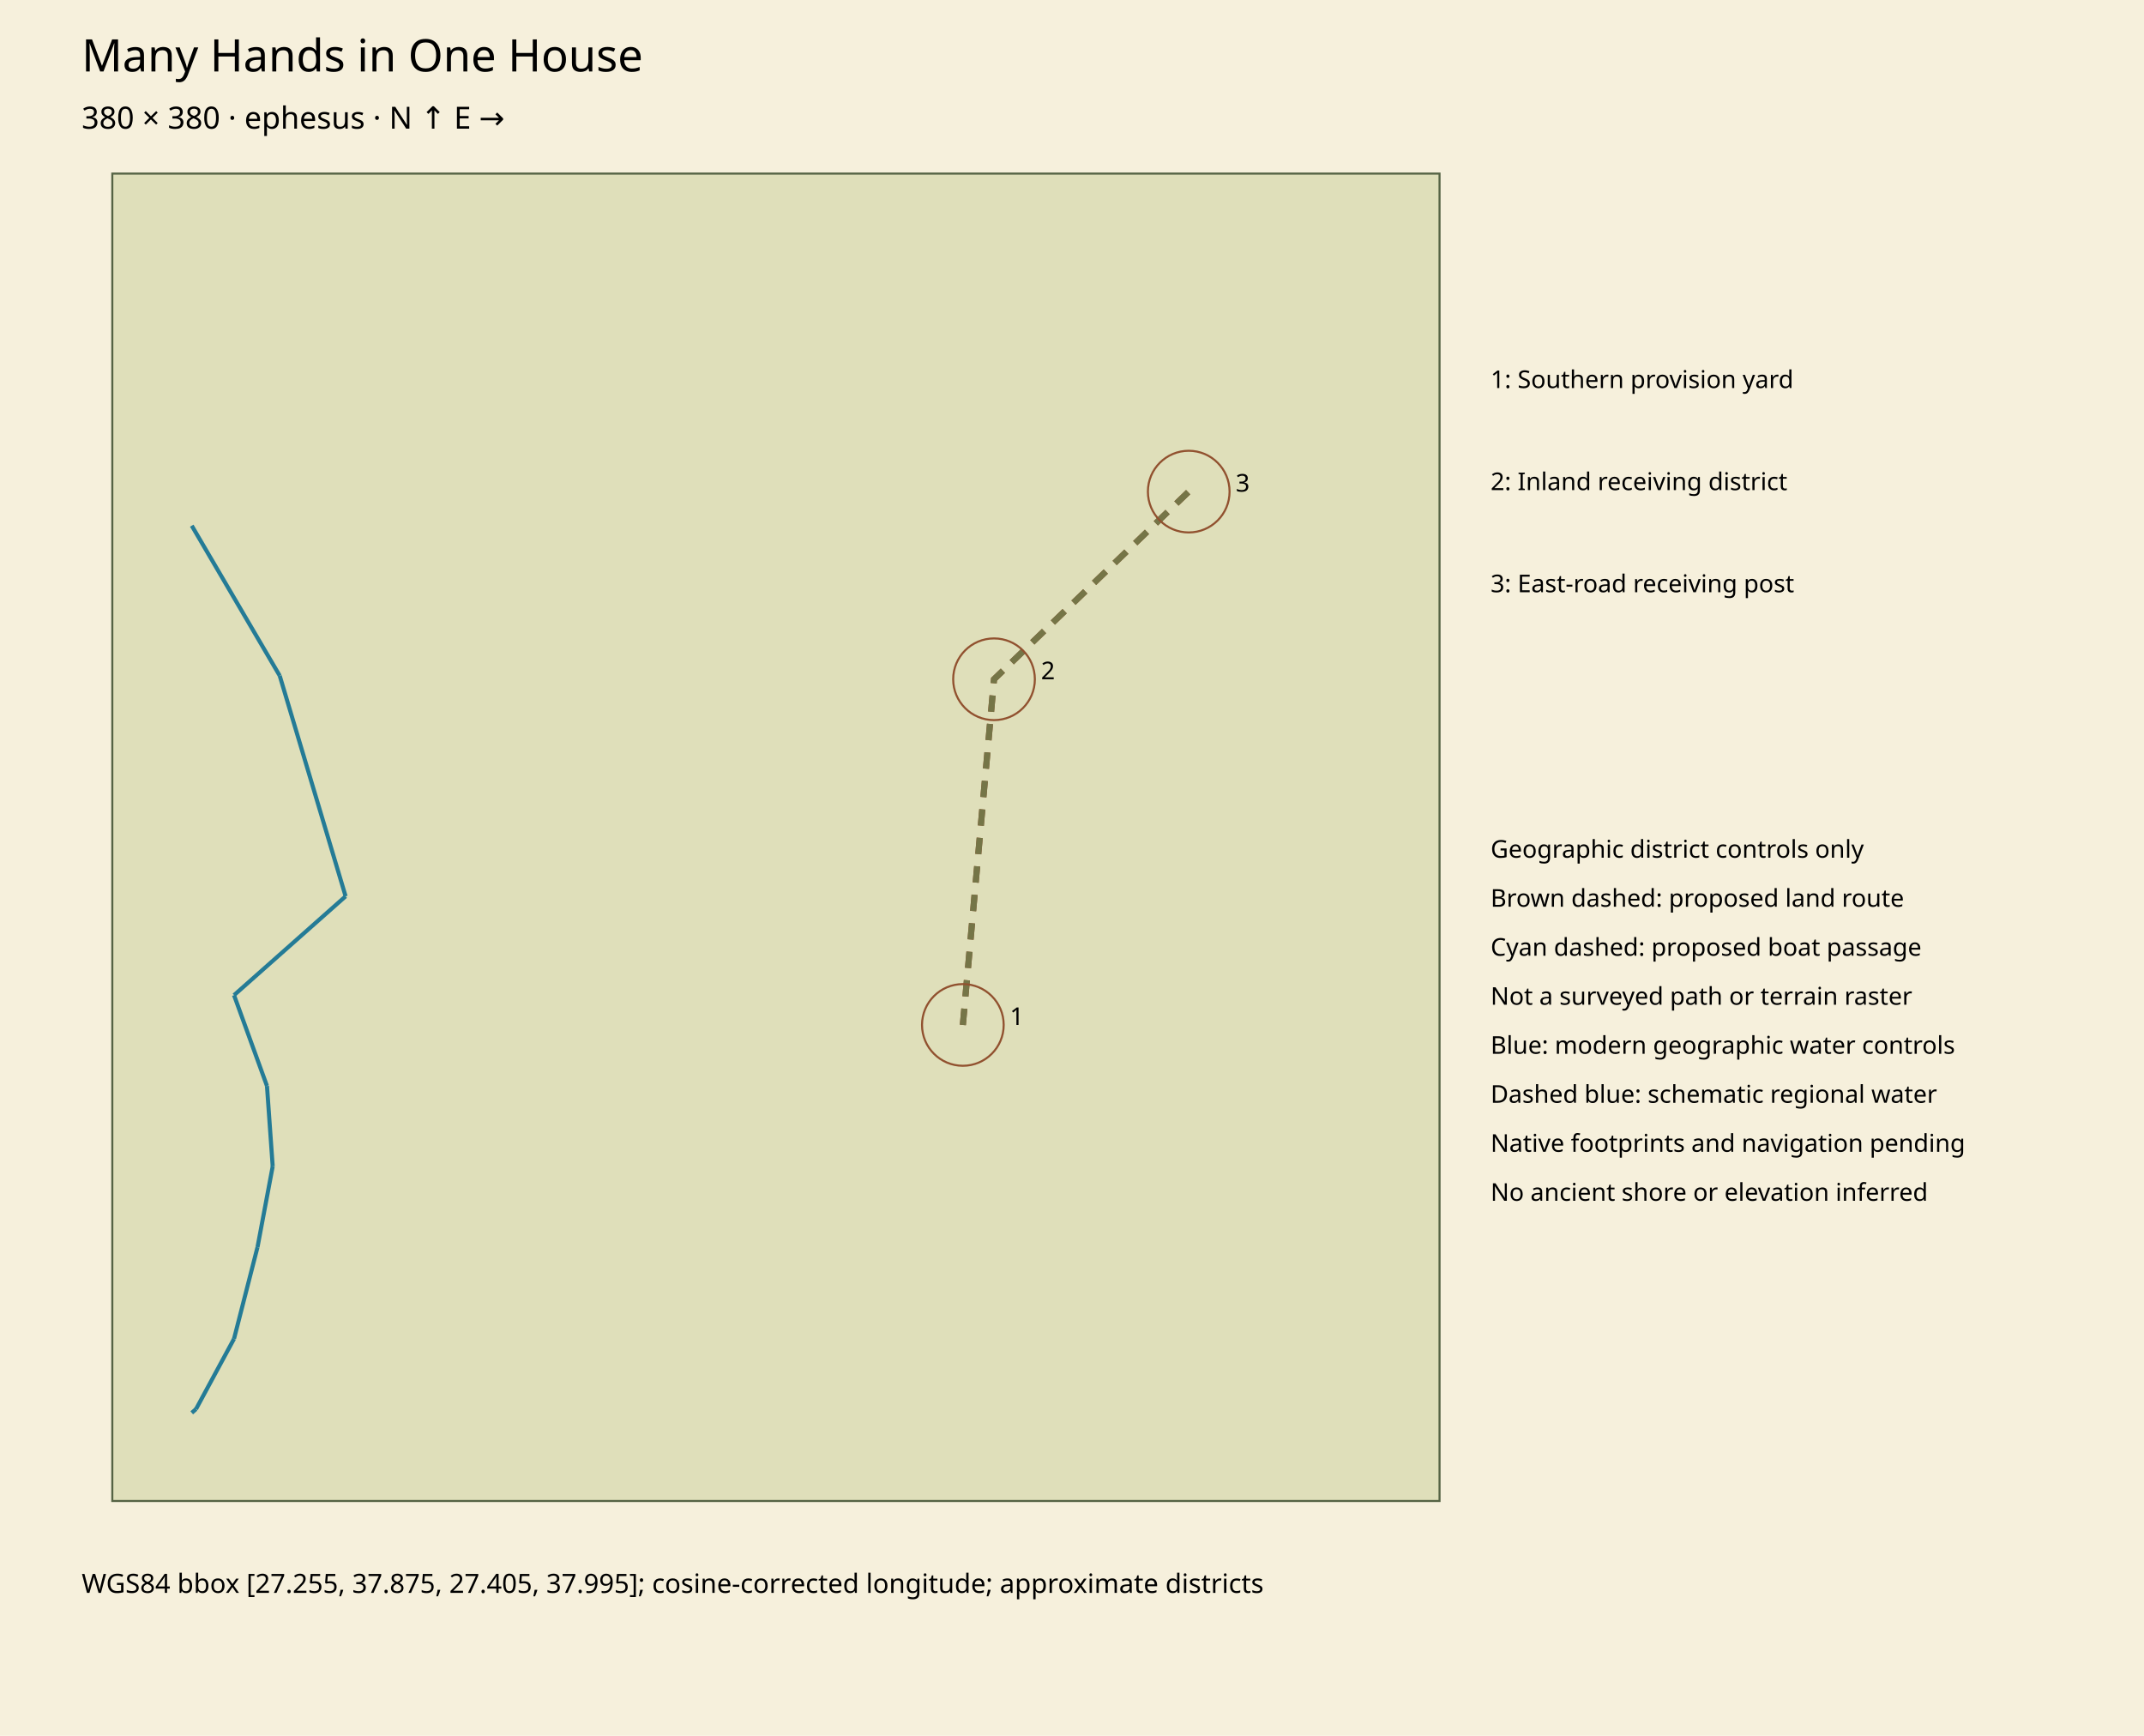
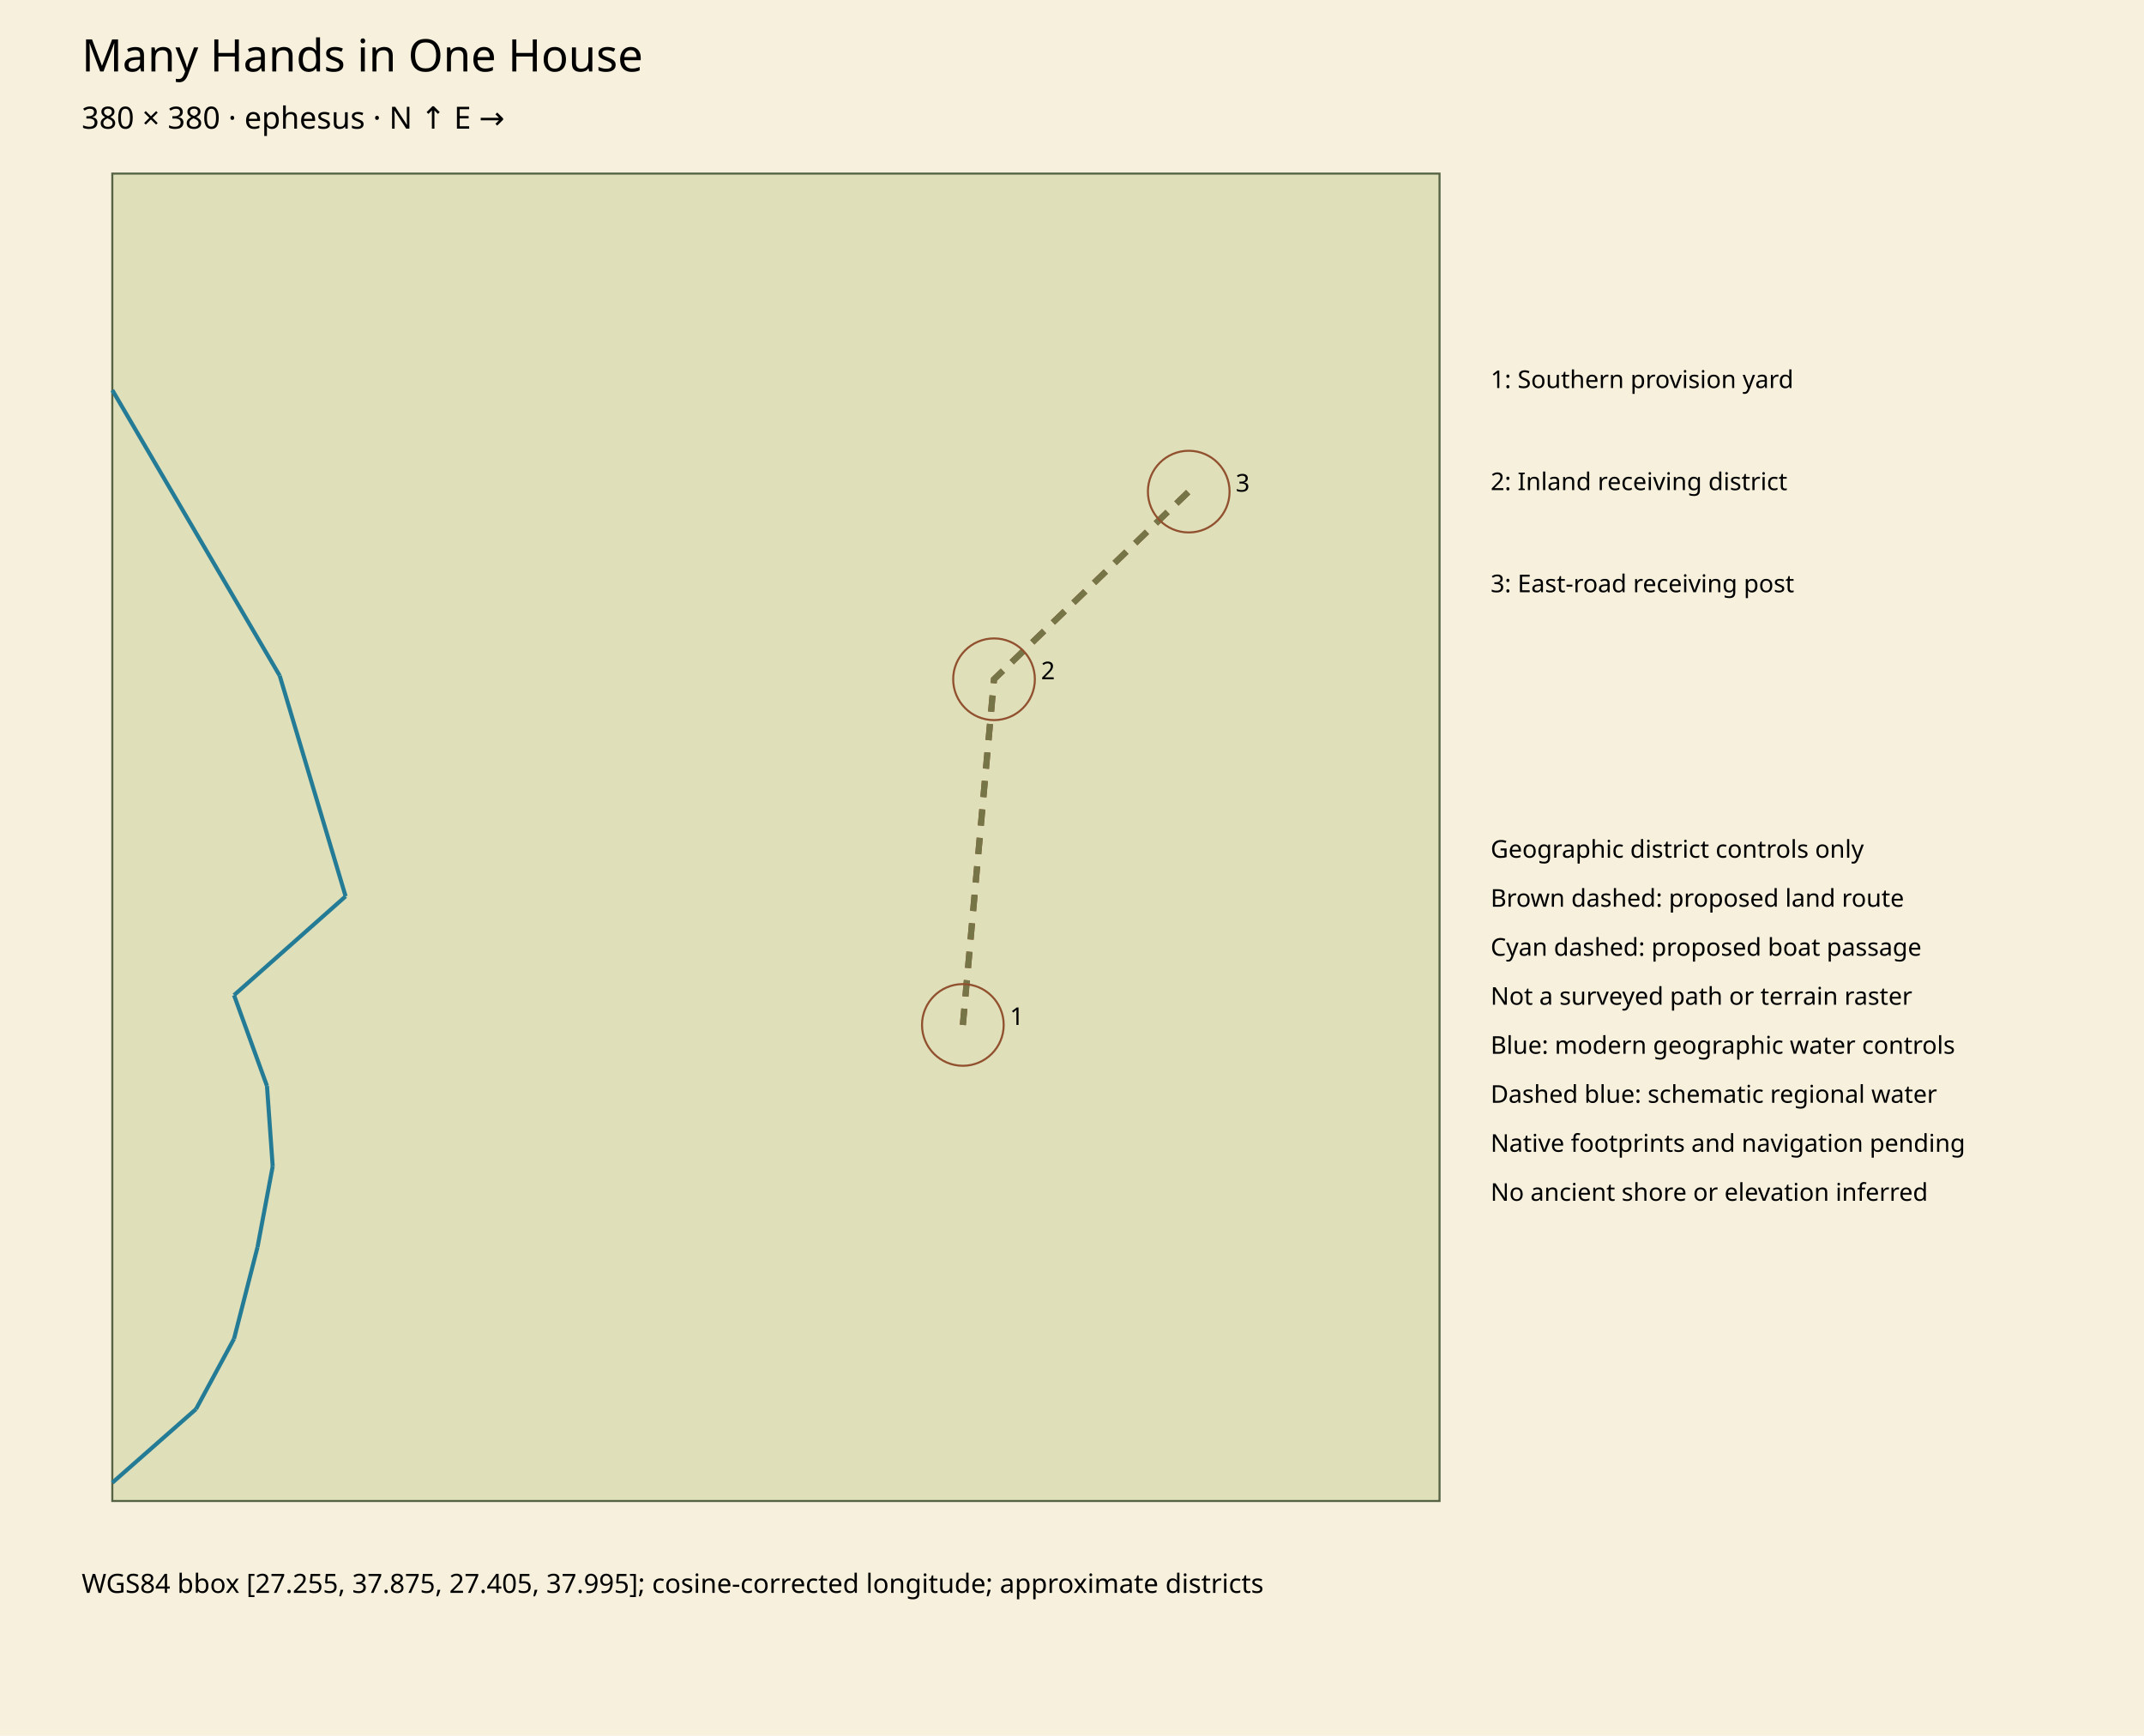
<svg xmlns="http://www.w3.org/2000/svg" viewBox="0 0 1050 850" role="img" aria-label="Many Hands in One House geographic districts">
  <rect width="1050" height="850" fill="#f6f0dc" />
  <rect x="55" y="85" width="650" height="650" fill="#dfdfba" stroke="#556344" />
  <text x="40" y="35" font-family="sans-serif" font-size="22">Many Hands in One House</text>
  <text x="40" y="63" font-family="sans-serif" font-size="15">380 × 380 · ephesus · N ↑ E →</text>
-   <polyline points="93.91,257.41 136.98,330.87" fill="none" stroke="#247b96" stroke-width="2" />
+   <polyline points="55.00,191.01 136.98,330.87" fill="none" stroke="#247b96" stroke-width="2" />
  <polyline points="136.98,330.87 169.26,438.90" fill="none" stroke="#247b96" stroke-width="2" />
  <polyline points="169.26,438.90 114.61,487.31" fill="none" stroke="#247b96" stroke-width="2" />
  <polyline points="114.61,487.31 130.75,531.78" fill="none" stroke="#247b96" stroke-width="2" />
  <polyline points="130.75,531.78 133.55,571.15" fill="none" stroke="#247b96" stroke-width="2" />
  <polyline points="133.55,571.15 126.11,610.71" fill="none" stroke="#247b96" stroke-width="2" />
  <polyline points="126.11,610.71 114.61,655.58" fill="none" stroke="#247b96" stroke-width="2" />
  <polyline points="114.61,655.58 95.99,690.01" fill="none" stroke="#247b96" stroke-width="2" />
-   <polyline points="95.99,690.01 93.91,691.83" fill="none" stroke="#247b96" stroke-width="2" />
+   <polyline points="95.99,690.01 55.00,726.06" fill="none" stroke="#247b96" stroke-width="2" />
  <polyline data-corridor="main" points="471.55,501.89 486.81,332.62 582.17,240.73" fill="none" stroke="#91512f" stroke-width="3" stroke-dasharray="8 6" />
  <polyline data-corridor="relief" points="471.55,501.89 486.81,332.62 582.17,240.73" fill="none" stroke="#757547" stroke-width="3" stroke-dasharray="8 6" />
  <circle cx="471.55" cy="501.89" r="20" fill="none" stroke="#91512f" />
  <text x="494.55" y="501.89" font-family="sans-serif">1</text>
  <text x="730" y="190" font-family="sans-serif" font-size="12">1: Southern provision yard</text>
  <circle cx="486.81" cy="332.62" r="20" fill="none" stroke="#91512f" />
  <text x="509.81" y="332.62" font-family="sans-serif">2</text>
  <text x="730" y="240" font-family="sans-serif" font-size="12">2: Inland receiving district</text>
  <circle cx="582.17" cy="240.73" r="20" fill="none" stroke="#91512f" />
  <text x="605.17" y="240.73" font-family="sans-serif">3</text>
  <text x="730" y="290" font-family="sans-serif" font-size="12">3: East-road receiving post</text>
  <text x="730" y="420" font-family="sans-serif" font-size="12">Geographic district controls only</text>
  <text x="730" y="444" font-family="sans-serif" font-size="12">Brown dashed: proposed land route</text>
  <text x="730" y="468" font-family="sans-serif" font-size="12">Cyan dashed: proposed boat passage</text>
  <text x="730" y="492" font-family="sans-serif" font-size="12">Not a surveyed path or terrain raster</text>
  <text x="730" y="516" font-family="sans-serif" font-size="12">Blue: modern geographic water controls</text>
  <text x="730" y="540" font-family="sans-serif" font-size="12">Dashed blue: schematic regional water</text>
  <text x="730" y="564" font-family="sans-serif" font-size="12">Native footprints and navigation pending</text>
  <text x="730" y="588" font-family="sans-serif" font-size="12">No ancient shore or elevation inferred</text>
  <text x="40" y="780" font-family="sans-serif" font-size="13">WGS84 bbox [27.255, 37.875, 27.405, 37.995]; cosine-corrected longitude; approximate districts</text>
</svg>
